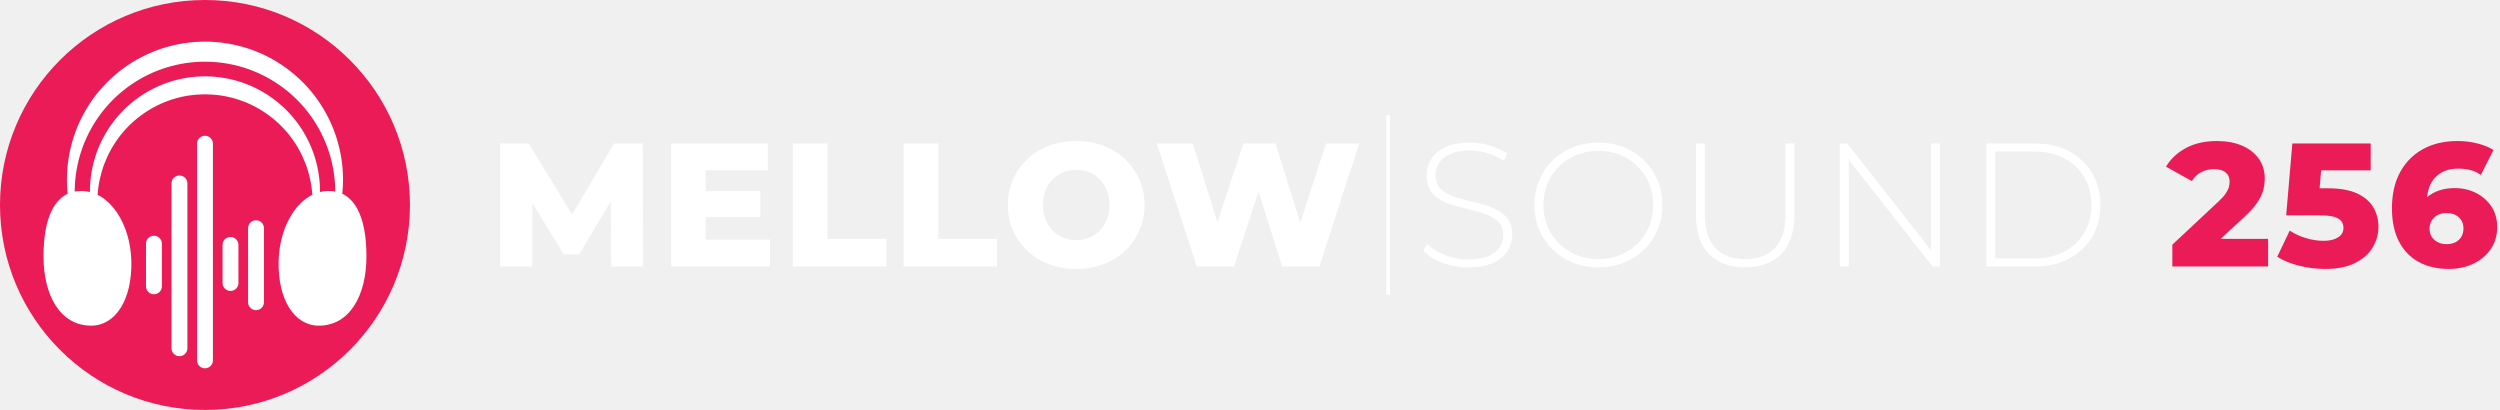
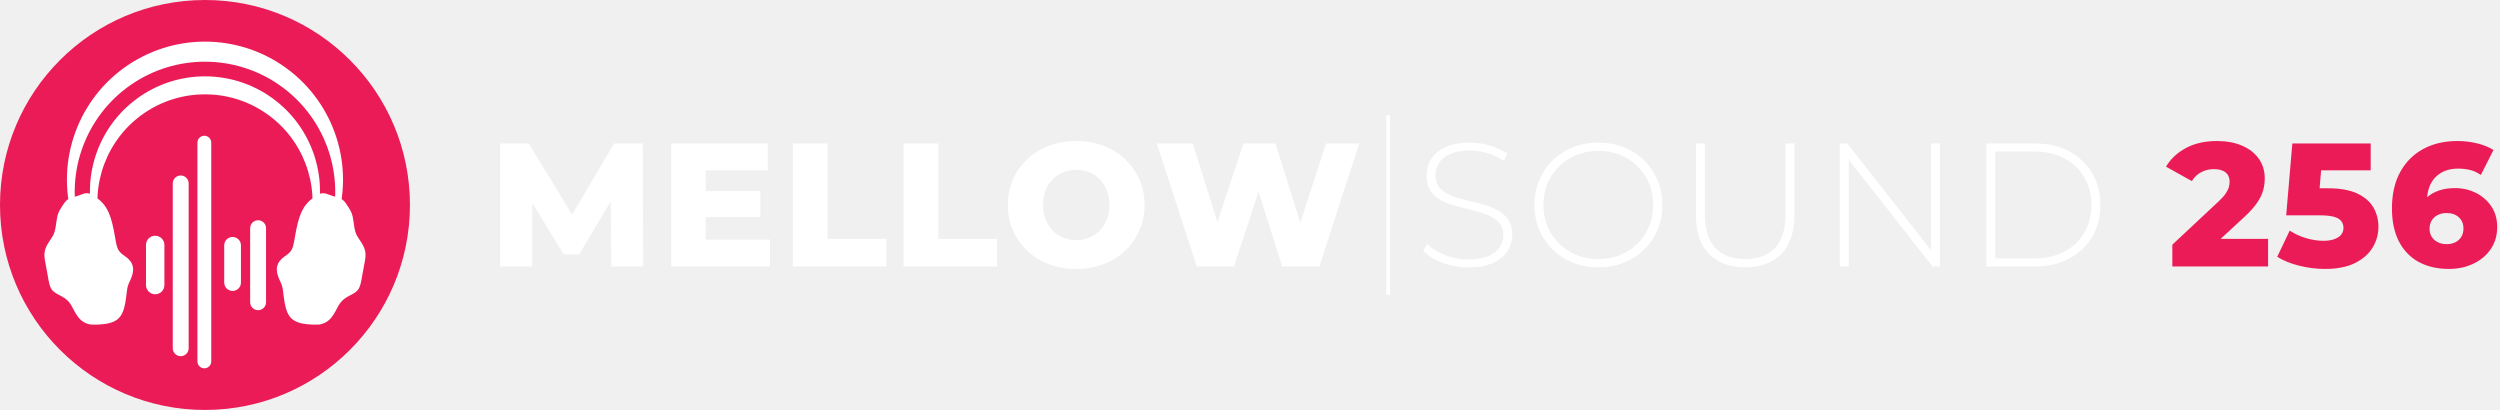
<svg xmlns="http://www.w3.org/2000/svg" viewBox="-0.0 -64.5 5976.4 980.0" width="5976.4" height="980">
  <g transform="translate(490 0)">
    <circle cx="0" cy="425.5" r="490" fill="#EB1B57" />
-     <path fill="#FFFFFF" d="M-312.85 470A330.0 330.0 0 1 1 312.85 470L302.08 470A311.4 311.4 0 1 0 -302.08 470Z M-260.88 480A275.0 275.0 0 1 1 260.88 480L249.66 480A257.2 257.2 0 1 0 -249.66 480Z M-296 392C-228 392-178 470-176 560C-174 652-214 714-272 714C-346 714-386 642-386 548C-386 454-358 392-296 392Z M296 392C358 392 386 454 386 548C386 642 346 714 272 714C214 714 174 652 176 560C178 470 228 392 296 392Z M-141.00 518.0A19.0 19.0 0 0 1 -103.00 518.0V620.0A19.0 19.0 0 0 1 -141.00 620.0ZM-80.00 374.0A19.0 19.0 0 0 1 -42.00 374.0V768.0A19.0 19.0 0 0 1 -80.00 768.0ZM-19.00 279.0A19.0 19.0 0 0 1 19.00 279.0V797.0A19.0 19.0 0 0 1 -19.00 797.0ZM42.00 521.0A19.0 19.0 0 0 1 80.00 521.0V612.0A19.0 19.0 0 0 1 42.00 612.0ZM103.00 481.0A19.0 19.0 0 0 1 141.00 481.0V658.0A19.0 19.0 0 0 1 103.00 658.0Z" />
+     <path fill="#FFFFFF" fill-rule="nonzero" d="M-312.85 470A330.0 330.0 0 1 1 312.85 470L302.08 470A311.4 311.4 0 1 0 -302.08 470Z M-260.88 480A275.0 275.0 0 1 1 260.88 480L249.66 480A257.2 257.2 0 1 0 -249.66 480Z M-276.7 710.7C-294.3 706.1 -303.0 697.5 -316.4 671.3C-323.9 656.6 -330.9 649.8 -346.9 641.6C-368.1 630.7 -370.5 626.9 -376.0 593.9C-377.6 584.3 -379.9 571.9 -381.0 566.4C-386.5 540.1 -384.6 530.4 -369.4 508.5C-359.9 494.8 -358.4 490.0 -354.6 462.0C-352.8 449.0 -350.6 442.9 -343.4 431.5C-332.2 413.5 -328.4 410.4 -313.2 406.4C-307.9 404.9 -300.1 402.4 -296.0 400.7C-281.0 394.7 -274.5 396.2 -257.0 409.6C-233.4 427.7 -223.7 449.4 -214.5 505.0C-210.0 532.1 -207.4 536.8 -191.0 548.1C-170.6 562.0 -166.6 579.7 -178.2 604.5C-185.2 619.4 -185.5 620.5 -188.0 642.6C-193.3 688.0 -203.6 703.0 -233.8 709.1C-246.4 711.6 -269.6 712.5 -276.7 710.7Z M276.7 710.7C269.6 712.5 246.4 711.6 233.8 709.1C203.6 703.0 193.3 688.0 188.0 642.6C185.5 620.5 185.2 619.4 178.2 604.5C166.6 579.7 170.6 562.0 191.0 548.1C207.4 536.8 210.0 532.1 214.5 505.0C223.7 449.4 233.4 427.7 257.0 409.6C274.5 396.2 281.0 394.7 296.0 400.7C300.1 402.4 307.9 404.9 313.2 406.4C328.4 410.4 332.2 413.5 343.4 431.5C350.6 442.9 352.8 449.0 354.6 462.0C358.4 490.0 359.9 494.8 369.4 508.5C384.6 530.4 386.5 540.1 381.0 566.4C379.9 571.9 377.6 584.3 376.0 593.9C370.5 626.9 368.1 630.7 346.9 641.6C330.9 649.8 323.9 656.6 316.4 671.3C303.0 697.5 294.3 706.1 276.7 710.7Z M-141.00 521.0A22.0 22.0 0 0 1 -97.00 521.0V617.0A22.0 22.0 0 0 1 -141.00 617.0Z M-77.00 374.0A19.0 19.0 0 0 1 -39.00 374.0V768.0A19.0 19.0 0 0 1 -77.00 768.0Z M-18.00 276.5A16.5 16.5 0 0 1 15.00 276.5V799.5A16.5 16.5 0 0 1 -18.00 799.5Z M46.00 522.0A20.0 20.0 0 0 1 86.00 522.0V611.0A20.0 20.0 0 0 1 46.00 611.0Z M108.00 481.0A19.0 19.0 0 0 1 146.00 481.0V658.0A19.0 19.0 0 0 1 108.00 658.0Z" />
  </g>
  <path fill="#FFFFFF" transform="translate(1166.2 572.5)" d="M29.4 0.0V-294.0H97.86L219.66 -94.08H183.54L301.98 -294.0H370.44L371.28 0.0H294.84L294.0 -177.66H307.02L218.4 -28.98H181.44L90.3 -177.66H106.26V0.0ZM438.48 0.0V-294.0H669.06V-229.74H520.8V-64.26H674.52V0.0ZM514.92 -118.02V-180.18H651.42V-118.02ZM729.12 0.0V-294.0H812.28V-65.94H952.56V0.0ZM993.72 0.0V-294.0H1076.88V-65.94H1217.16V0.0ZM1406.58 5.88Q1371.3 5.88 1341.48 -5.46Q1311.66 -16.8 1289.61 -37.59Q1267.56 -58.38 1255.38 -86.1Q1243.2 -113.82 1243.2 -147.0Q1243.2 -180.18 1255.38 -207.9Q1267.56 -235.62 1289.61 -256.41Q1311.66 -277.2 1341.48 -288.54Q1371.3 -299.88 1406.58 -299.88Q1442.28 -299.88 1471.89 -288.54Q1501.5 -277.2 1523.34 -256.41Q1545.18 -235.62 1557.57 -207.9Q1569.96 -180.18 1569.96 -147.0Q1569.96 -113.82 1557.57 -85.89Q1545.18 -57.96 1523.34 -37.38Q1501.5 -16.8 1471.89 -5.46Q1442.28 5.88 1406.58 5.88ZM1406.58 -63.0Q1423.38 -63.0 1437.87 -68.88Q1452.36 -74.76 1463.07 -85.89Q1473.78 -97.02 1479.87 -112.56Q1485.96 -128.1 1485.96 -147.0Q1485.96 -166.32 1479.87 -181.65Q1473.78 -196.98 1463.07 -208.11Q1452.36 -219.24 1437.87 -225.12Q1423.38 -231.0 1406.58 -231.0Q1389.78 -231.0 1375.29 -225.12Q1360.8 -219.24 1350.09 -208.11Q1339.38 -196.98 1333.29 -181.65Q1327.2 -166.32 1327.2 -147.0Q1327.2 -128.1 1333.29 -112.56Q1339.38 -97.02 1350.09 -85.89Q1360.8 -74.76 1375.29 -68.88Q1389.78 -63.0 1406.58 -63.0ZM1694.7 0.0 1599.36 -294.0H1685.04L1765.26 -39.48H1722L1806.42 -294.0H1882.86L1962.66 -39.48H1921.08L2003.82 -294.0H2083.2L1987.86 0.0H1898.82L1830.78 -216.3H1854.72L1783.74 0.0Z" />
  <rect x="3314.1" y="210.9" width="8.8" height="429.2" fill="#FFFFFF" />
  <path fill="#FFFFFF" transform="translate(3380.9 572.5)" d="M128.52 2.1Q95.76 2.1 66.57 -9.03Q37.38 -20.16 21.42 -37.8L31.08 -53.76Q46.2 -38.22 72.45 -27.51Q98.7 -16.8 128.1 -16.8Q157.5 -16.8 176.19 -24.57Q194.88 -32.34 203.91 -45.36Q212.94 -58.38 212.94 -74.34Q212.94 -93.24 202.86 -104.58Q192.78 -115.92 176.4 -122.64Q160.02 -129.36 140.7 -133.98Q121.38 -138.6 101.64 -143.85Q81.9 -149.1 65.52 -157.5Q49.14 -165.9 39.27 -180.39Q29.4 -194.88 29.4 -217.98Q29.4 -238.98 40.32 -256.62Q51.24 -274.26 74.34 -285.18Q97.44 -296.1 133.56 -296.1Q157.92 -296.1 181.65 -288.96Q205.38 -281.82 222.18 -269.64L214.2 -252.42Q195.72 -265.02 174.51 -271.11Q153.3 -277.2 133.56 -277.2Q105.42 -277.2 86.94 -269.22Q68.46 -261.24 59.64 -248.01Q50.82 -234.78 50.82 -218.4Q50.82 -199.5 60.69 -188.16Q70.56 -176.82 86.94 -170.1Q103.32 -163.38 123.06 -158.76Q142.8 -154.14 162.12 -148.89Q181.44 -143.64 197.82 -135.24Q214.2 -126.84 224.28 -112.56Q234.36 -98.28 234.36 -75.6Q234.36 -55.02 223.02 -37.17Q211.68 -19.32 188.37 -8.61Q165.06 2.1 128.52 2.1ZM440.16 2.1Q407.4 2.1 379.47 -9.03Q351.54 -20.16 330.75 -40.53Q309.96 -60.9 298.62 -87.99Q287.28 -115.08 287.28 -147.0Q287.28 -178.92 298.62 -206.01Q309.96 -233.1 330.75 -253.47Q351.54 -273.84 379.47 -284.97Q407.4 -296.1 440.16 -296.1Q472.92 -296.1 500.85 -284.97Q528.78 -273.84 549.36 -253.68Q569.94 -233.52 581.49 -206.43Q593.04 -179.34 593.04 -147.0Q593.04 -114.66 581.49 -87.57Q569.94 -60.48 549.36 -40.32Q528.78 -20.16 500.85 -9.03Q472.92 2.1 440.16 2.1ZM440.16 -17.64Q468.3 -17.64 492.24 -27.3Q516.18 -36.96 533.82 -54.6Q551.46 -72.24 561.33 -95.76Q571.2 -119.28 571.2 -147.0Q571.2 -175.14 561.33 -198.45Q551.46 -221.76 533.82 -239.4Q516.18 -257.04 492.24 -266.7Q468.3 -276.36 440.16 -276.36Q412.02 -276.36 388.08 -266.7Q364.14 -257.04 346.29 -239.4Q328.44 -221.76 318.57 -198.45Q308.7 -175.14 308.7 -147.0Q308.7 -119.28 318.57 -95.76Q328.44 -72.24 346.29 -54.6Q364.14 -36.96 388.08 -27.3Q412.02 -17.64 440.16 -17.64ZM790.86 2.1Q736.26 2.1 704.76 -29.82Q673.26 -61.74 673.26 -124.74V-294.0H694.68V-125.58Q694.68 -70.56 719.88 -44.1Q745.08 -17.64 791.28 -17.64Q837.06 -17.64 862.26 -44.1Q887.46 -70.56 887.46 -125.58V-294.0H908.88V-124.74Q908.88 -61.74 877.38 -29.82Q845.88 2.1 790.86 2.1ZM1017.24 0.0V-294.0H1035.3L1244.88 -26.46H1235.22V-294.0H1256.64V0.0H1239.0L1029.0 -267.54H1038.66V0.0ZM1367.52 0.0V-294.0H1483.86Q1530.48 -294.0 1565.76 -275.1Q1601.04 -256.2 1620.57 -223.02Q1640.1 -189.84 1640.1 -147.0Q1640.1 -104.16 1620.57 -70.98Q1601.04 -37.8 1565.76 -18.9Q1530.48 0.0 1483.86 0.0ZM1388.94 -19.32H1482.18Q1523.76 -19.32 1554.42 -35.7Q1585.08 -52.08 1601.88 -80.85Q1618.68 -109.62 1618.68 -147.0Q1618.68 -184.38 1601.88 -213.15Q1585.08 -241.92 1554.42 -258.3Q1523.76 -274.68 1482.18 -274.68H1388.94Z" />
  <path fill="#EB1B57" transform="translate(5180.5 572.5)" d="M12.6 0.0V-52.08L122.64 -154.98Q134.4 -165.9 140.07 -174.3Q145.74 -182.7 147.63 -189.63Q149.52 -196.56 149.52 -202.44Q149.52 -216.72 140.07 -224.7Q130.62 -232.68 111.72 -232.68Q95.76 -232.68 81.9 -225.54Q68.04 -218.4 59.22 -204.12L-2.52 -238.56Q13.86 -266.28 44.94 -283.08Q76.02 -299.88 119.28 -299.88Q153.3 -299.88 178.92 -288.96Q204.54 -278.04 219.03 -257.88Q233.52 -237.72 233.52 -210.42Q233.52 -196.14 229.74 -182.07Q225.96 -168.0 215.25 -152.25Q204.54 -136.5 183.54 -117.18L96.18 -36.54L82.32 -65.94H241.5V0.0ZM377.16 5.88Q346.92 5.88 316.26 -1.68Q285.6 -9.24 263.34 -23.1L293.16 -85.68Q311.22 -73.92 332.43 -67.62Q353.64 -61.32 374.64 -61.32Q395.64 -61.32 408.66 -69.51Q421.68 -77.7 421.68 -92.4Q421.68 -101.22 416.64 -108.15Q411.6 -115.08 399.42 -118.65Q387.24 -122.22 364.56 -122.22H284.76L299.46 -294.0H486.78V-229.74H328.86L371.28 -266.28L361.62 -150.36L319.2 -186.9H384.3Q427.98 -186.9 454.44 -174.51Q480.9 -162.12 493.08 -141.33Q505.26 -120.54 505.26 -94.5Q505.26 -68.46 491.61 -45.57Q477.96 -22.68 449.82 -8.4Q421.68 5.88 377.16 5.88ZM673.68 5.88Q632.52 5.88 602.07 -10.5Q571.62 -26.88 554.61 -59.22Q537.6 -91.56 537.6 -139.02Q537.6 -190.26 557.55 -226.17Q577.5 -262.08 612.57 -280.98Q647.64 -299.88 693.84 -299.88Q718.62 -299.88 741.51 -294.21Q764.4 -288.54 780.36 -278.46L750.12 -218.82Q737.52 -227.64 723.87 -230.79Q710.22 -233.94 695.94 -233.94Q661.92 -233.94 641.55 -213.36Q621.18 -192.78 621.18 -153.3Q621.18 -146.16 621.39 -138.39Q621.6 -130.62 622.86 -122.64L601.86 -139.86Q610.26 -155.4 622.23 -165.9Q634.2 -176.4 650.79 -181.86Q667.38 -187.32 687.96 -187.32Q715.68 -187.32 738.57 -175.77Q761.46 -164.22 775.32 -143.43Q789.18 -122.64 789.18 -94.5Q789.18 -63.84 773.64 -41.37Q758.1 -18.9 732.06 -6.51Q706.02 5.88 673.68 5.88ZM668.64 -53.34Q680.4 -53.34 689.43 -57.96Q698.46 -62.58 703.5 -70.98Q708.54 -79.38 708.54 -90.72Q708.54 -107.52 697.41 -117.6Q686.28 -127.68 668.22 -127.68Q656.04 -127.68 647.01 -123.06Q637.98 -118.44 632.73 -110.04Q627.48 -101.64 627.48 -90.3Q627.48 -79.38 632.52 -71.19Q637.56 -63.0 646.8 -58.17Q656.04 -53.34 668.64 -53.34Z" />
</svg>
